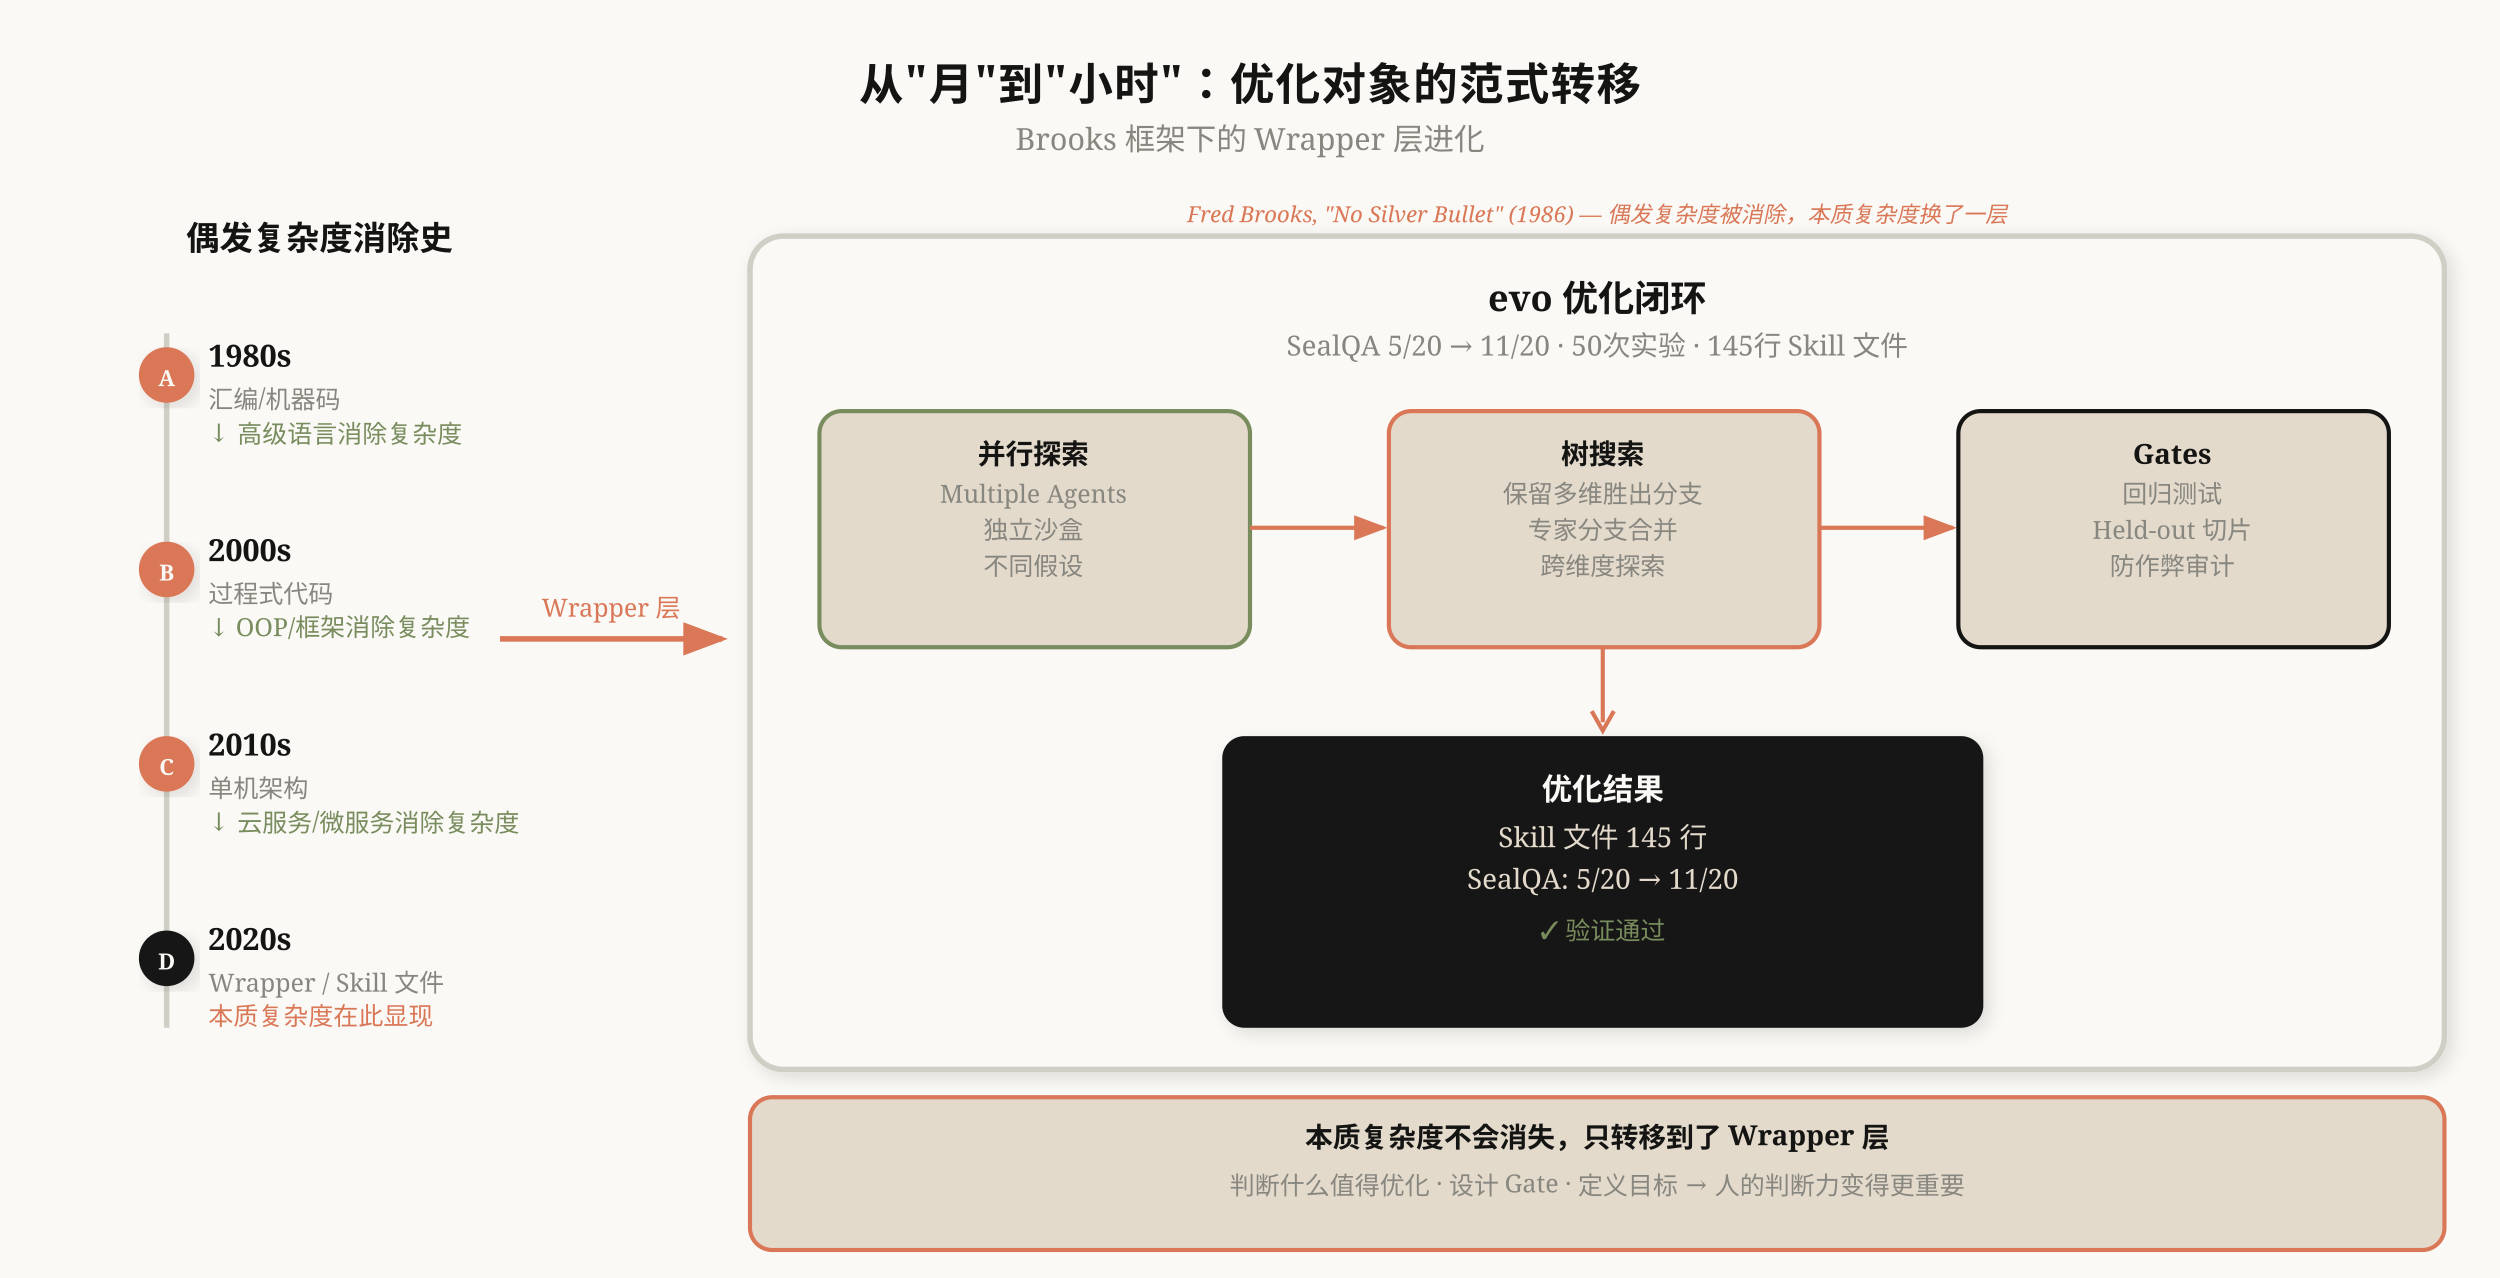
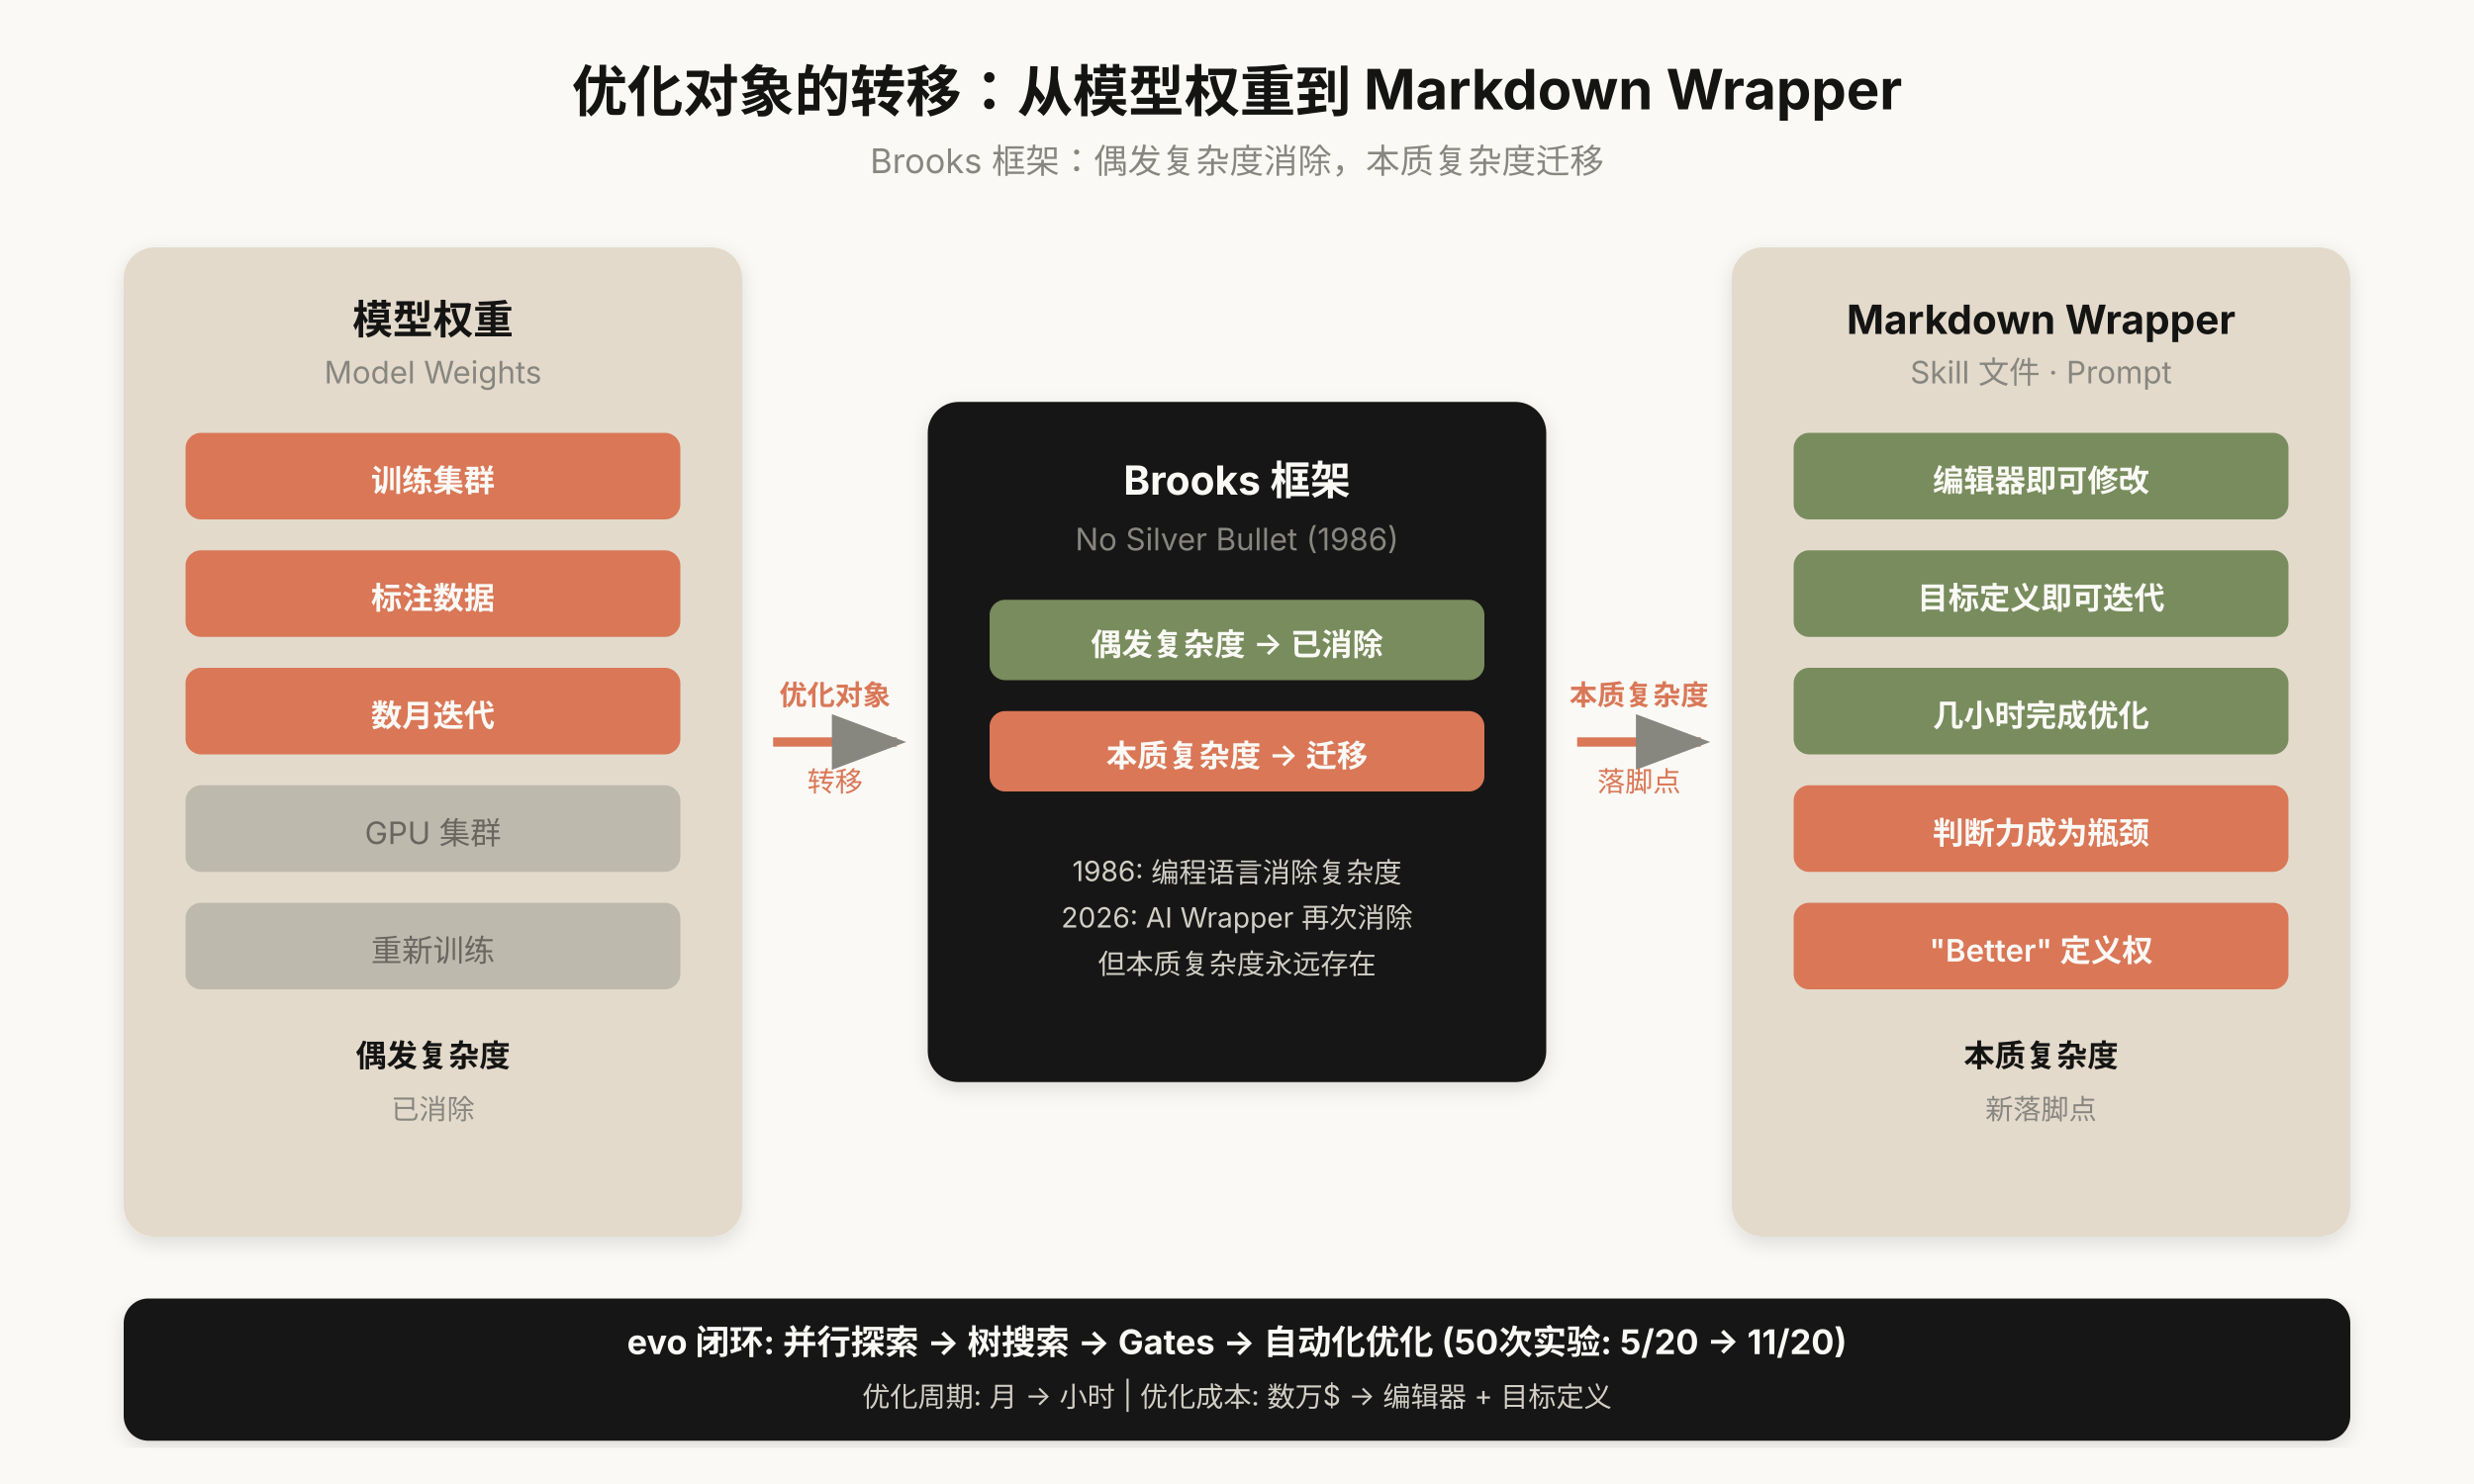
- <svg xmlns="http://www.w3.org/2000/svg" viewBox="0 0 900 460" font-family="'Georgia', serif">
+ <svg xmlns="http://www.w3.org/2000/svg" viewBox="0 0 800 480" font-family="system-ui,-apple-system,sans-serif">
  <defs>
    <marker id="arr" markerWidth="8" markerHeight="6" refX="7" refY="3" orient="auto">
-       <polygon points="0 0, 8 3, 0 6" fill="#D97757" />
+       <polygon points="0 0, 8 3, 0 6" fill="#87867F" />
    </marker>
-     <filter id="shadow" x="-10%" y="-10%" width="120%" height="120%">
-       <feDropShadow dx="2" dy="2" stdDeviation="3" flood-color="#141413" flood-opacity="0.12" />
+     <filter id="sh" x="-5%" y="-5%" width="110%" height="110%">
+       <feDropShadow dx="0" dy="2" stdDeviation="3" flood-color="#141413" flood-opacity="0.12" />
    </filter>
  </defs>
-   <rect width="900" height="460" fill="#FAF9F5" />
-   <text x="450" y="36" text-anchor="middle" font-size="16" font-weight="bold" fill="#141413" letter-spacing="0.5">从"月"到"小时"：优化对象的范式转移</text>
-   <text x="450" y="54" text-anchor="middle" font-size="11" fill="#87867F">Brooks 框架下的 Wrapper 层进化</text>
-   <text x="115" y="90" text-anchor="middle" font-size="12" font-weight="bold" fill="#141413">偶发复杂度消除史</text>
-   <line x1="60" y1="120" x2="60" y2="370" stroke="#D1CFC5" stroke-width="2" />
-   <circle cx="60" cy="135" r="10" fill="#D97757" filter="url(#shadow)" />
-   <text x="60" y="139" text-anchor="middle" font-size="8" fill="#FAF9F5" font-weight="bold">A</text>
-   <text x="75" y="132" text-anchor="start" font-size="11" fill="#141413" font-weight="bold">1980s</text>
-   <text x="75" y="147" text-anchor="start" font-size="9" fill="#87867F">汇编/机器码</text>
-   <text x="75" y="159" text-anchor="start" font-size="9" fill="#788C5D">↓ 高级语言消除复杂度</text>
-   <circle cx="60" cy="205" r="10" fill="#D97757" filter="url(#shadow)" />
-   <text x="60" y="209" text-anchor="middle" font-size="8" fill="#FAF9F5" font-weight="bold">B</text>
-   <text x="75" y="202" text-anchor="start" font-size="11" fill="#141413" font-weight="bold">2000s</text>
-   <text x="75" y="217" text-anchor="start" font-size="9" fill="#87867F">过程式代码</text>
-   <text x="75" y="229" text-anchor="start" font-size="9" fill="#788C5D">↓ OOP/框架消除复杂度</text>
-   <circle cx="60" cy="275" r="10" fill="#D97757" filter="url(#shadow)" />
-   <text x="60" y="279" text-anchor="middle" font-size="8" fill="#FAF9F5" font-weight="bold">C</text>
-   <text x="75" y="272" text-anchor="start" font-size="11" fill="#141413" font-weight="bold">2010s</text>
-   <text x="75" y="287" text-anchor="start" font-size="9" fill="#87867F">单机架构</text>
-   <text x="75" y="299" text-anchor="start" font-size="9" fill="#788C5D">↓ 云服务/微服务消除复杂度</text>
-   <circle cx="60" cy="345" r="10" fill="#141413" filter="url(#shadow)" />
-   <text x="60" y="349" text-anchor="middle" font-size="8" fill="#FAF9F5" font-weight="bold">D</text>
-   <text x="75" y="342" text-anchor="start" font-size="11" fill="#141413" font-weight="bold">2020s</text>
-   <text x="75" y="357" text-anchor="start" font-size="9" fill="#87867F">Wrapper / Skill 文件</text>
-   <text x="75" y="369" text-anchor="start" font-size="9" fill="#D97757">本质复杂度在此显现</text>
-   <path d="M 180 230 Q 240 230 260 230" fill="none" stroke="#D97757" stroke-width="2" marker-end="url(#arr)" />
-   <text x="220" y="222" text-anchor="middle" font-size="9" fill="#D97757">Wrapper 层</text>
-   <rect x="270" y="85" width="610" height="300" rx="12" fill="#FAF9F5" stroke="#D1CFC5" stroke-width="2" filter="url(#shadow)" />
-   <text x="575" y="112" text-anchor="middle" font-size="13" font-weight="bold" fill="#141413">evo 优化闭环</text>
-   <text x="575" y="128" text-anchor="middle" font-size="10" fill="#87867F">SealQA 5/20 → 11/20 · 50次实验 · 145行 Skill 文件</text>
-   <rect x="295" y="148" width="155" height="85" rx="8" fill="#E3DACC" stroke="#788C5D" stroke-width="1.5" />
-   <text x="372" y="167" text-anchor="middle" font-size="10" font-weight="bold" fill="#141413">并行探索</text>
-   <text x="372" y="181" text-anchor="middle" font-size="9" fill="#87867F">Multiple Agents</text>
-   <text x="372" y="194" text-anchor="middle" font-size="9" fill="#87867F">独立沙盒</text>
-   <text x="372" y="207" text-anchor="middle" font-size="9" fill="#87867F">不同假设</text>
-   <path d="M 450 190 Q 478 190 498 190" fill="none" stroke="#D97757" stroke-width="1.5" marker-end="url(#arr)" />
-   <rect x="500" y="148" width="155" height="85" rx="8" fill="#E3DACC" stroke="#D97757" stroke-width="1.5" />
-   <text x="577" y="167" text-anchor="middle" font-size="10" font-weight="bold" fill="#141413">树搜索</text>
-   <text x="577" y="181" text-anchor="middle" font-size="9" fill="#87867F">保留多维胜出分支</text>
-   <text x="577" y="194" text-anchor="middle" font-size="9" fill="#87867F">专家分支合并</text>
-   <text x="577" y="207" text-anchor="middle" font-size="9" fill="#87867F">跨维度探索</text>
-   <path d="M 655 190 Q 683 190 703 190" fill="none" stroke="#D97757" stroke-width="1.5" marker-end="url(#arr)" />
-   <rect x="705" y="148" width="155" height="85" rx="8" fill="#E3DACC" stroke="#141413" stroke-width="1.5" />
-   <text x="782" y="167" text-anchor="middle" font-size="10" font-weight="bold" fill="#141413">Gates</text>
-   <text x="782" y="181" text-anchor="middle" font-size="9" fill="#87867F">回归测试</text>
-   <text x="782" y="194" text-anchor="middle" font-size="9" fill="#87867F">Held-out 切片</text>
-   <text x="782" y="207" text-anchor="middle" font-size="9" fill="#87867F">防作弊审计</text>
-   <line x1="577" y1="233" x2="577" y2="260" stroke="#D97757" stroke-width="1.5" />
-   <path d="M 573 256 L 577 263 L 581 256" fill="none" stroke="#D97757" stroke-width="1.5" />
-   <rect x="440" y="265" width="274" height="105" rx="8" fill="#141413" filter="url(#shadow)" />
-   <text x="577" y="288" text-anchor="middle" font-size="11" font-weight="bold" fill="#FAF9F5">优化结果</text>
-   <text x="577" y="305" text-anchor="middle" font-size="10" fill="#E3DACC">Skill 文件 145 行</text>
-   <text x="577" y="320" text-anchor="middle" font-size="10" fill="#E3DACC">SealQA: 5/20 → 11/20</text>
-   <text x="577" y="338" text-anchor="middle" font-size="9" fill="#788C5D">✓ 验证通过</text>
-   <rect x="270" y="395" width="610" height="55" rx="8" fill="#E3DACC" stroke="#D97757" stroke-width="1.5" />
-   <text x="575" y="413" text-anchor="middle" font-size="10" font-weight="bold" fill="#141413">本质复杂度不会消失，只转移到了 Wrapper 层</text>
-   <text x="575" y="430" text-anchor="middle" font-size="9" fill="#87867F">判断什么值得优化 · 设计 Gate · 定义目标 → 人的判断力变得更重要</text>
-   <text x="575" y="80" text-anchor="middle" font-size="8" fill="#D97757" font-style="italic">Fred Brooks, "No Silver Bullet" (1986) — 偶发复杂度被消除，本质复杂度换了一层</text>
+   <rect width="800" height="480" fill="#FAF9F5" />
+   <text x="400" y="36" text-anchor="middle" font-size="18" font-weight="700" fill="#141413">优化对象的转移：从模型权重到 Markdown Wrapper</text>
+   <text x="400" y="56" text-anchor="middle" font-size="11" fill="#87867F">Brooks 框架：偶发复杂度消除，本质复杂度迁移</text>
+   <rect x="40" y="80" width="200" height="320" rx="10" fill="#E3DACC" filter="url(#sh)" />
+   <text x="140" y="108" text-anchor="middle" font-size="13" font-weight="700" fill="#141413">模型权重</text>
+   <text x="140" y="124" text-anchor="middle" font-size="10" fill="#87867F">Model Weights</text>
+   <rect x="60" y="140" width="160" height="28" rx="5" fill="#D97757" />
+   <text x="140" y="159" text-anchor="middle" font-size="10" font-weight="600" fill="#FAF9F5">训练集群</text>
+   <rect x="60" y="178" width="160" height="28" rx="5" fill="#D97757" />
+   <text x="140" y="197" text-anchor="middle" font-size="10" font-weight="600" fill="#FAF9F5">标注数据</text>
+   <rect x="60" y="216" width="160" height="28" rx="5" fill="#D97757" />
+   <text x="140" y="235" text-anchor="middle" font-size="10" font-weight="600" fill="#FAF9F5">数月迭代</text>
+   <rect x="60" y="254" width="160" height="28" rx="5" fill="#87867F" opacity="0.4" />
+   <text x="140" y="273" text-anchor="middle" font-size="10" fill="#141413" opacity="0.5">GPU 集群</text>
+   <rect x="60" y="292" width="160" height="28" rx="5" fill="#87867F" opacity="0.4" />
+   <text x="140" y="311" text-anchor="middle" font-size="10" fill="#141413" opacity="0.5">重新训练</text>
+   <text x="140" y="345" text-anchor="middle" font-size="10" fill="#141413" font-weight="600">偶发复杂度</text>
+   <text x="140" y="362" text-anchor="middle" font-size="9" fill="#87867F">已消除</text>
+   <line x1="250" y1="240" x2="290" y2="240" stroke="#D97757" stroke-width="3" marker-end="url(#arr)" />
+   <text x="270" y="228" text-anchor="middle" font-size="9" fill="#D97757" font-weight="700">优化对象</text>
+   <text x="270" y="256" text-anchor="middle" font-size="9" fill="#D97757">转移</text>
+   <rect x="300" y="130" width="200" height="220" rx="10" fill="#141413" filter="url(#sh)" />
+   <text x="400" y="160" text-anchor="middle" font-size="13" font-weight="700" fill="#FAF9F5">Brooks 框架</text>
+   <text x="400" y="178" text-anchor="middle" font-size="10" fill="#87867F">No Silver Bullet (1986)</text>
+   <rect x="320" y="194" width="160" height="26" rx="5" fill="#788C5D" />
+   <text x="400" y="212" text-anchor="middle" font-size="10" font-weight="600" fill="#FAF9F5">偶发复杂度 → 已消除</text>
+   <rect x="320" y="230" width="160" height="26" rx="5" fill="#D97757" />
+   <text x="400" y="248" text-anchor="middle" font-size="10" font-weight="600" fill="#FAF9F5">本质复杂度 → 迁移</text>
+   <text x="400" y="285" text-anchor="middle" font-size="9" fill="#D1CFC5">1986: 编程语言消除复杂度</text>
+   <text x="400" y="300" text-anchor="middle" font-size="9" fill="#D1CFC5">2026: AI Wrapper 再次消除</text>
+   <text x="400" y="315" text-anchor="middle" font-size="9" fill="#D1CFC5">但本质复杂度永远存在</text>
+   <line x1="510" y1="240" x2="550" y2="240" stroke="#D97757" stroke-width="3" marker-end="url(#arr)" />
+   <text x="530" y="228" text-anchor="middle" font-size="9" fill="#D97757" font-weight="700">本质复杂度</text>
+   <text x="530" y="256" text-anchor="middle" font-size="9" fill="#D97757">落脚点</text>
+   <rect x="560" y="80" width="200" height="320" rx="10" fill="#E3DACC" filter="url(#sh)" />
+   <text x="660" y="108" text-anchor="middle" font-size="13" font-weight="700" fill="#141413">Markdown Wrapper</text>
+   <text x="660" y="124" text-anchor="middle" font-size="10" fill="#87867F">Skill 文件 · Prompt</text>
+   <rect x="580" y="140" width="160" height="28" rx="5" fill="#788C5D" />
+   <text x="660" y="159" text-anchor="middle" font-size="10" font-weight="600" fill="#FAF9F5">编辑器即可修改</text>
+   <rect x="580" y="178" width="160" height="28" rx="5" fill="#788C5D" />
+   <text x="660" y="197" text-anchor="middle" font-size="10" font-weight="600" fill="#FAF9F5">目标定义即可迭代</text>
+   <rect x="580" y="216" width="160" height="28" rx="5" fill="#788C5D" />
+   <text x="660" y="235" text-anchor="middle" font-size="10" font-weight="600" fill="#FAF9F5">几小时完成优化</text>
+   <rect x="580" y="254" width="160" height="28" rx="5" fill="#D97757" />
+   <text x="660" y="273" text-anchor="middle" font-size="10" font-weight="600" fill="#FAF9F5">判断力成为瓶颈</text>
+   <rect x="580" y="292" width="160" height="28" rx="5" fill="#D97757" />
+   <text x="660" y="311" text-anchor="middle" font-size="10" font-weight="600" fill="#FAF9F5">"Better" 定义权</text>
+   <text x="660" y="345" text-anchor="middle" font-size="10" fill="#141413" font-weight="600">本质复杂度</text>
+   <text x="660" y="362" text-anchor="middle" font-size="9" fill="#87867F">新落脚点</text>
+   <rect x="40" y="420" width="720" height="46" rx="8" fill="#141413" filter="url(#sh)" />
+   <text x="400" y="438" text-anchor="middle" font-size="11" font-weight="700" fill="#FAF9F5">evo 闭环: 并行探索 → 树搜索 → Gates → 自动化优化 (50次实验: 5/20 → 11/20)</text>
+   <text x="400" y="455" text-anchor="middle" font-size="9" fill="#D1CFC5">优化周期: 月 → 小时 | 优化成本: 数万$ → 编辑器 + 目标定义</text>
</svg>
